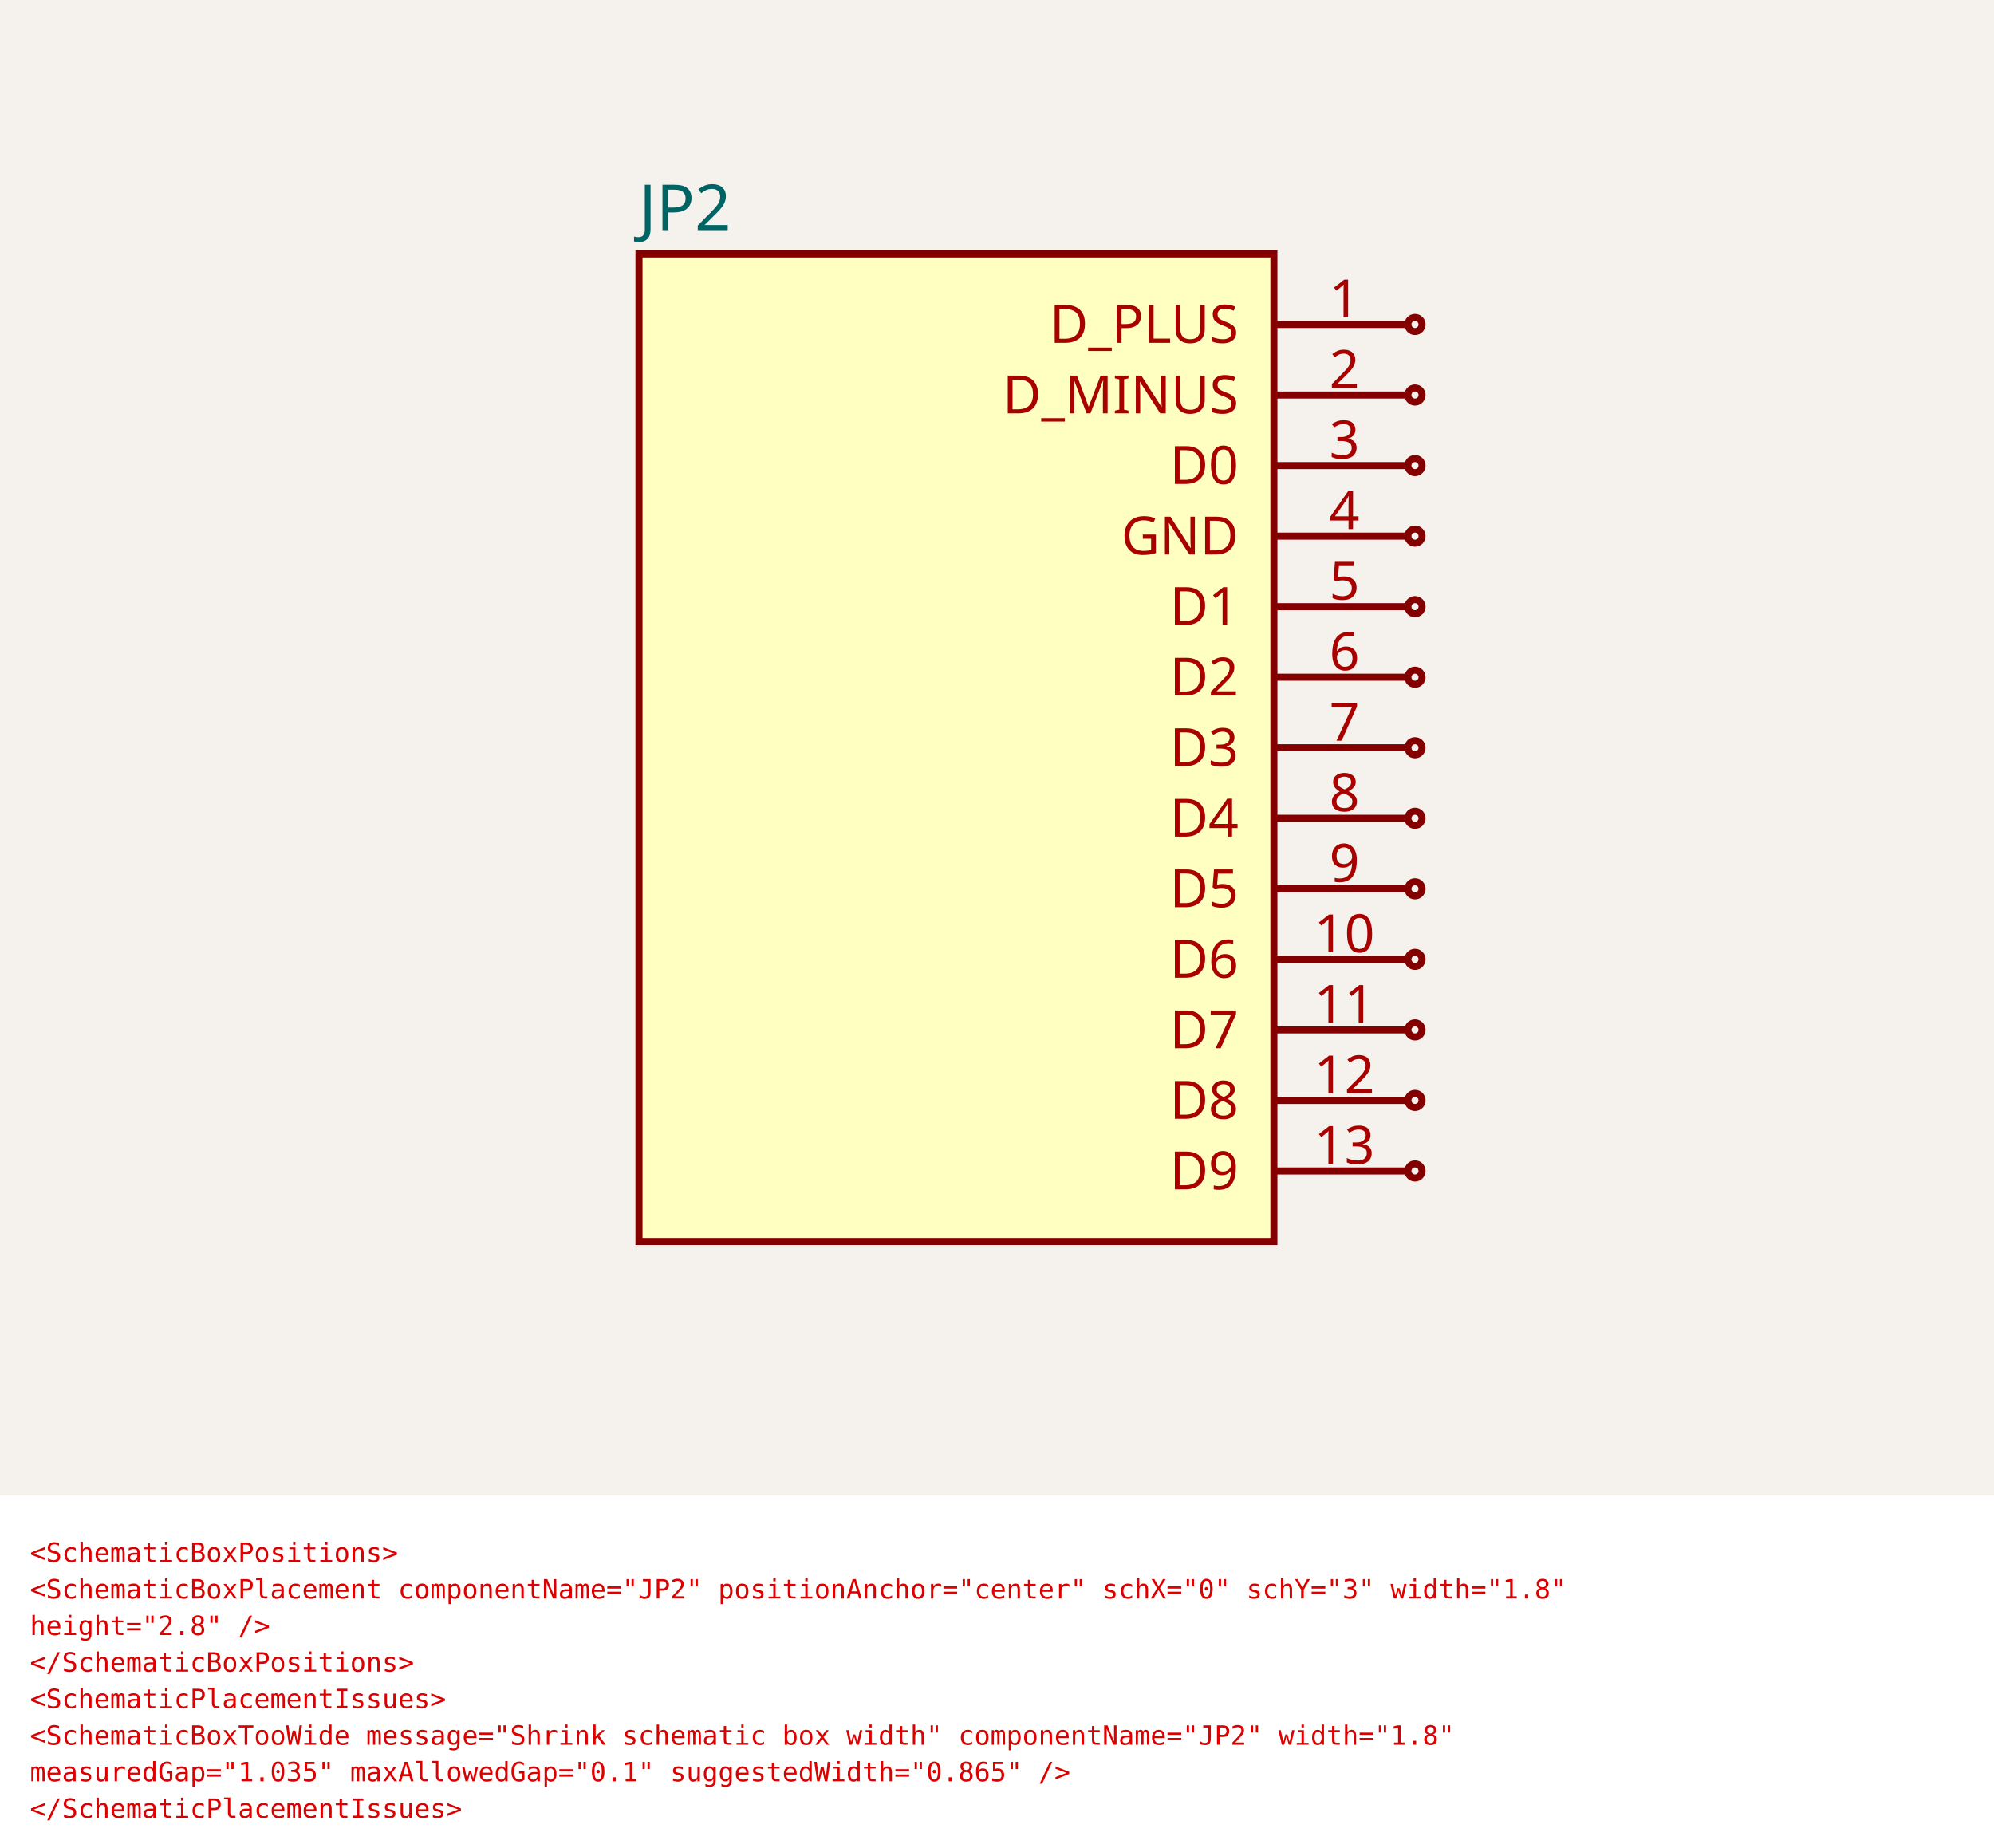
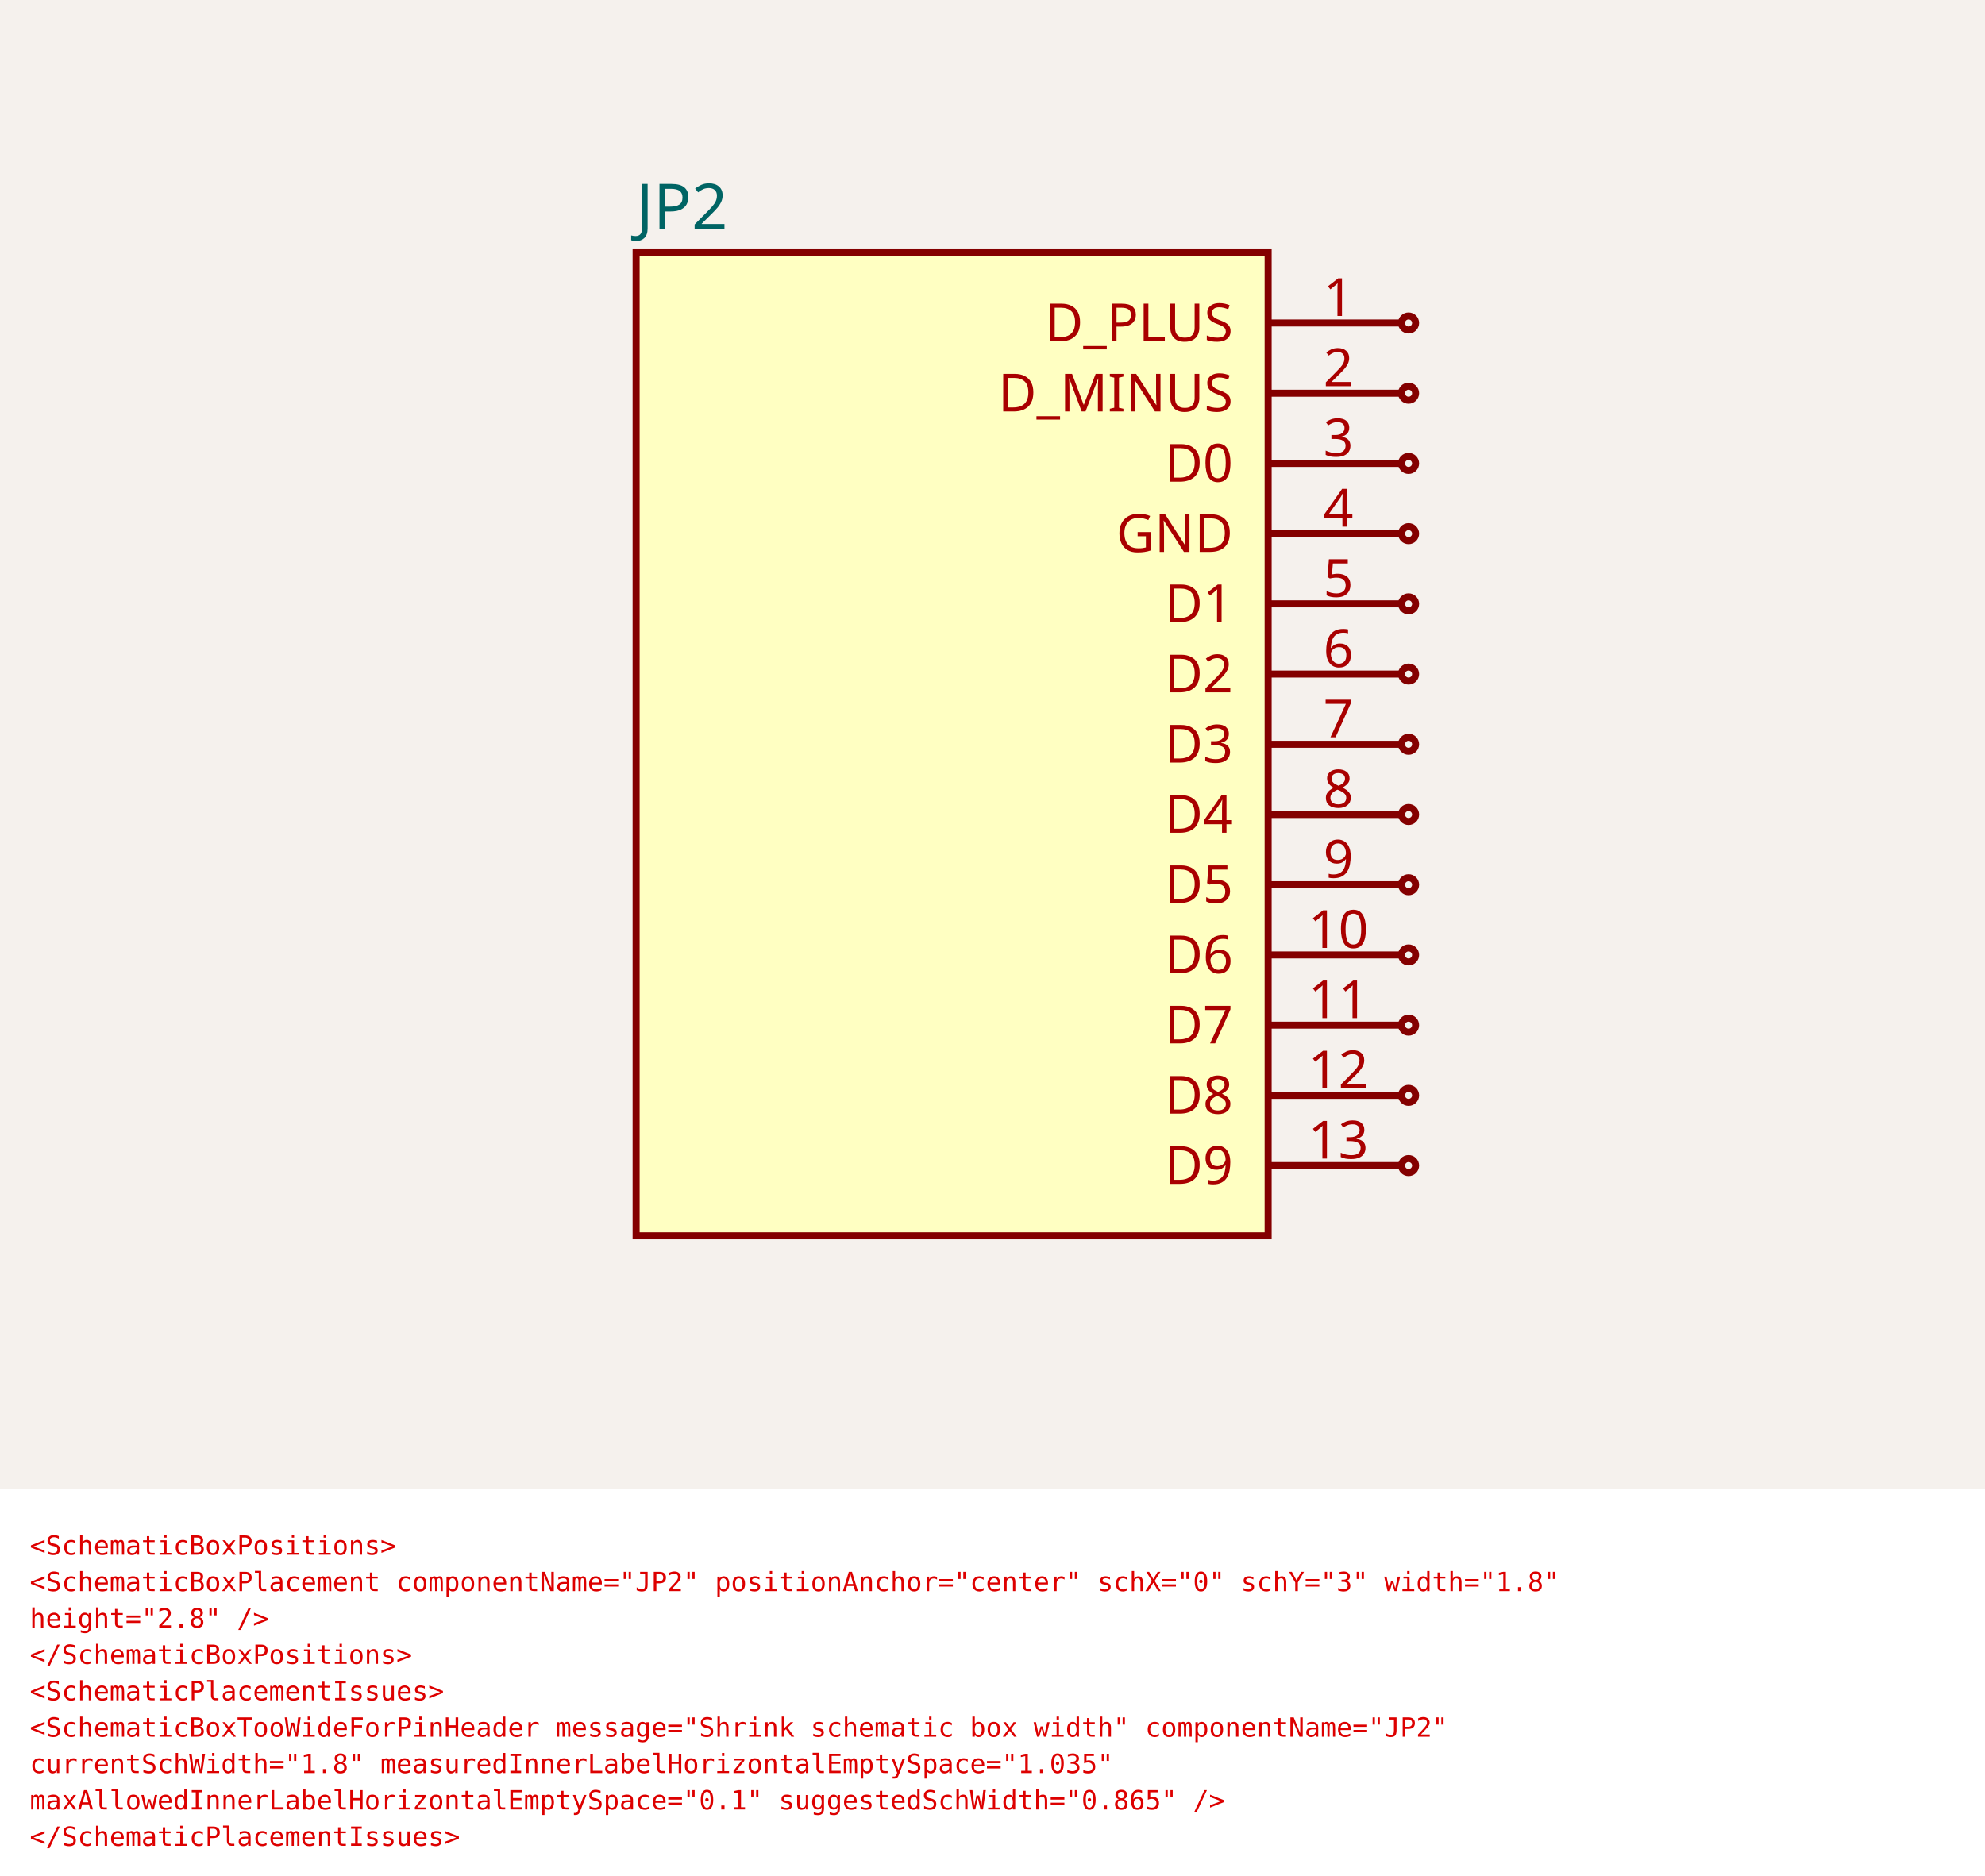
- <svg xmlns="http://www.w3.org/2000/svg" width="1200" height="1112" viewBox="0 0 1200 1112" role="img" aria-label="schematic analysis fixture">
+ <svg xmlns="http://www.w3.org/2000/svg" width="1200" height="1134" viewBox="0 0 1200 1134" role="img" aria-label="schematic analysis fixture">
  <g transform="translate(0, 0)">
    <style>
              .boundary { fill: rgb(245, 241, 237); }
              .schematic-boundary { fill: none; stroke: #fff; }
              .component { fill: none; stroke: rgb(132, 0, 0); }
              .chip { fill: rgb(255, 255, 194); stroke: rgb(132, 0, 0); }
              .component-pin { fill: none; stroke: rgb(132, 0, 0); }
              /* Basic per-trace hover fallback */
              .trace:hover {
                filter: invert(1);
              }
              .trace:hover .trace-crossing-outline {
                opacity: 0;
              }
              .trace:hover .trace-junction {
                filter: invert(1);
              }
              /* Net-hover highlighting: when a trace or its overlays are hovered,
                 invert color for all traces (base + overlays) sharing the same
                 subcircuit connectivity key. Also hide crossing outline during hover. */
              
              .text { font-family: sans-serif; fill: rgb(0, 150, 0); }
              .pin-number { fill: rgb(169, 0, 0); }
              .port-label { fill: rgb(0, 100, 100); }
              .component-name { fill: rgb(0, 100, 100); }
            </style>
    <rect class="boundary" x="0" y="0" width="1200" height="900" />
    <g data-circuit-json-type="schematic_component" data-schematic-component-id="schematic_component_0">
      <rect class="component chip" x="384.552" y="152.83" width="382.075" height="594.34" stroke-width="4.245px" fill="rgb(255, 255, 194)" stroke="rgb(132, 0, 0)" />
      <rect class="component-overlay" x="384.552" y="152.83" width="382.075" height="594.34" fill="transparent" />
      <text x="384.552" y="774.764" fill="#006464" text-anchor="start" dominant-baseline="middle" font-family="sans-serif" font-size="38.208px" transform="rotate(0, 384.5519, 774.7642)" />
      <text x="384.552" y="125.236" fill="#006464" text-anchor="start" dominant-baseline="middle" font-family="sans-serif" font-size="38.208px" transform="rotate(0, 384.5519, 125.2358)">JP2</text>
      <line class="component-pin" x1="766.627" y1="195.283" x2="847.288" y2="195.283" stroke-width="4.245px" />
      <g data-schematic-port-id="source_port_0">
        <circle class="component-pin" cx="851.533" cy="195.283" r="4.245" stroke-width="4.245px" />
        <rect x="847.288" y="191.038" width="8.491" height="8.491" opacity="0" />
      </g>
      <text class="pin-number" x="809.08" y="191.038" style="font-family: sans-serif;" fill="rgb(169, 0, 0)" text-anchor="middle" dominant-baseline="auto" font-size="31.84px" transform="">1</text>
      <text class="pin-number" x="745.401" y="195.283" style="font-family: sans-serif;" fill="rgb(169, 0, 0)" text-anchor="end" dominant-baseline="middle" font-size="31.84px" transform="">D_PLUS</text>
      <line class="component-pin" x1="766.627" y1="237.736" x2="847.288" y2="237.736" stroke-width="4.245px" />
      <g data-schematic-port-id="source_port_1">
        <circle class="component-pin" cx="851.533" cy="237.736" r="4.245" stroke-width="4.245px" />
        <rect x="847.288" y="233.491" width="8.491" height="8.491" opacity="0" />
      </g>
      <text class="pin-number" x="809.08" y="233.491" style="font-family: sans-serif;" fill="rgb(169, 0, 0)" text-anchor="middle" dominant-baseline="auto" font-size="31.84px" transform="">2</text>
      <text class="pin-number" x="745.401" y="237.736" style="font-family: sans-serif;" fill="rgb(169, 0, 0)" text-anchor="end" dominant-baseline="middle" font-size="31.84px" transform="">D_MINUS</text>
      <line class="component-pin" x1="766.627" y1="280.189" x2="847.288" y2="280.189" stroke-width="4.245px" />
      <g data-schematic-port-id="source_port_2">
        <circle class="component-pin" cx="851.533" cy="280.189" r="4.245" stroke-width="4.245px" />
        <rect x="847.288" y="275.943" width="8.491" height="8.491" opacity="0" />
      </g>
      <text class="pin-number" x="809.08" y="275.943" style="font-family: sans-serif;" fill="rgb(169, 0, 0)" text-anchor="middle" dominant-baseline="auto" font-size="31.84px" transform="">3</text>
      <text class="pin-number" x="745.401" y="280.189" style="font-family: sans-serif;" fill="rgb(169, 0, 0)" text-anchor="end" dominant-baseline="middle" font-size="31.84px" transform="">D0</text>
      <line class="component-pin" x1="766.627" y1="322.642" x2="847.288" y2="322.642" stroke-width="4.245px" />
      <g data-schematic-port-id="source_port_3">
        <circle class="component-pin" cx="851.533" cy="322.642" r="4.245" stroke-width="4.245px" />
        <rect x="847.288" y="318.396" width="8.491" height="8.491" opacity="0" />
      </g>
      <text class="pin-number" x="809.08" y="318.396" style="font-family: sans-serif;" fill="rgb(169, 0, 0)" text-anchor="middle" dominant-baseline="auto" font-size="31.84px" transform="">4</text>
      <text class="pin-number" x="745.401" y="322.642" style="font-family: sans-serif;" fill="rgb(169, 0, 0)" text-anchor="end" dominant-baseline="middle" font-size="31.84px" transform="">GND</text>
      <line class="component-pin" x1="766.627" y1="365.094" x2="847.288" y2="365.094" stroke-width="4.245px" />
      <g data-schematic-port-id="source_port_4">
        <circle class="component-pin" cx="851.533" cy="365.094" r="4.245" stroke-width="4.245px" />
        <rect x="847.288" y="360.849" width="8.491" height="8.491" opacity="0" />
      </g>
      <text class="pin-number" x="809.08" y="360.849" style="font-family: sans-serif;" fill="rgb(169, 0, 0)" text-anchor="middle" dominant-baseline="auto" font-size="31.84px" transform="">5</text>
      <text class="pin-number" x="745.401" y="365.094" style="font-family: sans-serif;" fill="rgb(169, 0, 0)" text-anchor="end" dominant-baseline="middle" font-size="31.84px" transform="">D1</text>
      <line class="component-pin" x1="766.627" y1="407.547" x2="847.288" y2="407.547" stroke-width="4.245px" />
      <g data-schematic-port-id="source_port_5">
        <circle class="component-pin" cx="851.533" cy="407.547" r="4.245" stroke-width="4.245px" />
        <rect x="847.288" y="403.302" width="8.491" height="8.491" opacity="0" />
      </g>
      <text class="pin-number" x="809.08" y="403.302" style="font-family: sans-serif;" fill="rgb(169, 0, 0)" text-anchor="middle" dominant-baseline="auto" font-size="31.84px" transform="">6</text>
      <text class="pin-number" x="745.401" y="407.547" style="font-family: sans-serif;" fill="rgb(169, 0, 0)" text-anchor="end" dominant-baseline="middle" font-size="31.84px" transform="">D2</text>
      <line class="component-pin" x1="766.627" y1="450" x2="847.288" y2="450" stroke-width="4.245px" />
      <g data-schematic-port-id="source_port_6">
        <circle class="component-pin" cx="851.533" cy="450" r="4.245" stroke-width="4.245px" />
        <rect x="847.288" y="445.755" width="8.491" height="8.491" opacity="0" />
      </g>
      <text class="pin-number" x="809.08" y="445.755" style="font-family: sans-serif;" fill="rgb(169, 0, 0)" text-anchor="middle" dominant-baseline="auto" font-size="31.84px" transform="">7</text>
      <text class="pin-number" x="745.401" y="450" style="font-family: sans-serif;" fill="rgb(169, 0, 0)" text-anchor="end" dominant-baseline="middle" font-size="31.84px" transform="">D3</text>
      <line class="component-pin" x1="766.627" y1="492.453" x2="847.288" y2="492.453" stroke-width="4.245px" />
      <g data-schematic-port-id="source_port_7">
        <circle class="component-pin" cx="851.533" cy="492.453" r="4.245" stroke-width="4.245px" />
        <rect x="847.288" y="488.208" width="8.491" height="8.491" opacity="0" />
      </g>
      <text class="pin-number" x="809.08" y="488.208" style="font-family: sans-serif;" fill="rgb(169, 0, 0)" text-anchor="middle" dominant-baseline="auto" font-size="31.84px" transform="">8</text>
      <text class="pin-number" x="745.401" y="492.453" style="font-family: sans-serif;" fill="rgb(169, 0, 0)" text-anchor="end" dominant-baseline="middle" font-size="31.84px" transform="">D4</text>
      <line class="component-pin" x1="766.627" y1="534.906" x2="847.288" y2="534.906" stroke-width="4.245px" />
      <g data-schematic-port-id="source_port_8">
        <circle class="component-pin" cx="851.533" cy="534.906" r="4.245" stroke-width="4.245px" />
        <rect x="847.288" y="530.66" width="8.491" height="8.491" opacity="0" />
      </g>
      <text class="pin-number" x="809.08" y="530.66" style="font-family: sans-serif;" fill="rgb(169, 0, 0)" text-anchor="middle" dominant-baseline="auto" font-size="31.84px" transform="">9</text>
      <text class="pin-number" x="745.401" y="534.906" style="font-family: sans-serif;" fill="rgb(169, 0, 0)" text-anchor="end" dominant-baseline="middle" font-size="31.84px" transform="">D5</text>
      <line class="component-pin" x1="766.627" y1="577.358" x2="847.288" y2="577.358" stroke-width="4.245px" />
      <g data-schematic-port-id="source_port_9">
        <circle class="component-pin" cx="851.533" cy="577.358" r="4.245" stroke-width="4.245px" />
        <rect x="847.288" y="573.113" width="8.491" height="8.491" opacity="0" />
      </g>
      <text class="pin-number" x="809.08" y="573.113" style="font-family: sans-serif;" fill="rgb(169, 0, 0)" text-anchor="middle" dominant-baseline="auto" font-size="31.84px" transform="">10</text>
      <text class="pin-number" x="745.401" y="577.358" style="font-family: sans-serif;" fill="rgb(169, 0, 0)" text-anchor="end" dominant-baseline="middle" font-size="31.84px" transform="">D6</text>
      <line class="component-pin" x1="766.627" y1="619.811" x2="847.288" y2="619.811" stroke-width="4.245px" />
      <g data-schematic-port-id="source_port_10">
        <circle class="component-pin" cx="851.533" cy="619.811" r="4.245" stroke-width="4.245px" />
        <rect x="847.288" y="615.566" width="8.491" height="8.491" opacity="0" />
      </g>
      <text class="pin-number" x="809.08" y="615.566" style="font-family: sans-serif;" fill="rgb(169, 0, 0)" text-anchor="middle" dominant-baseline="auto" font-size="31.84px" transform="">11</text>
      <text class="pin-number" x="745.401" y="619.811" style="font-family: sans-serif;" fill="rgb(169, 0, 0)" text-anchor="end" dominant-baseline="middle" font-size="31.84px" transform="">D7</text>
      <line class="component-pin" x1="766.627" y1="662.264" x2="847.288" y2="662.264" stroke-width="4.245px" />
      <g data-schematic-port-id="source_port_11">
        <circle class="component-pin" cx="851.533" cy="662.264" r="4.245" stroke-width="4.245px" />
        <rect x="847.288" y="658.019" width="8.491" height="8.491" opacity="0" />
      </g>
      <text class="pin-number" x="809.08" y="658.019" style="font-family: sans-serif;" fill="rgb(169, 0, 0)" text-anchor="middle" dominant-baseline="auto" font-size="31.84px" transform="">12</text>
      <text class="pin-number" x="745.401" y="662.264" style="font-family: sans-serif;" fill="rgb(169, 0, 0)" text-anchor="end" dominant-baseline="middle" font-size="31.84px" transform="">D8</text>
      <line class="component-pin" x1="766.627" y1="704.717" x2="847.288" y2="704.717" stroke-width="4.245px" />
      <g data-schematic-port-id="source_port_12">
        <circle class="component-pin" cx="851.533" cy="704.717" r="4.245" stroke-width="4.245px" />
        <rect x="847.288" y="700.472" width="8.491" height="8.491" opacity="0" />
      </g>
      <text class="pin-number" x="809.08" y="700.472" style="font-family: sans-serif;" fill="rgb(169, 0, 0)" text-anchor="middle" dominant-baseline="auto" font-size="31.84px" transform="">13</text>
      <text class="pin-number" x="745.401" y="704.717" style="font-family: sans-serif;" fill="rgb(169, 0, 0)" text-anchor="end" dominant-baseline="middle" font-size="31.84px" transform="">D9</text>
    </g>
    <g class="schematic-port-hover" data-schematic-port-id="source_port_0">
      <circle cx="851.533" cy="195.283" r="8.491" fill="red" opacity="0" />
    </g>
    <g class="schematic-port-hover" data-schematic-port-id="source_port_1">
      <circle cx="851.533" cy="237.736" r="8.491" fill="red" opacity="0" />
    </g>
    <g class="schematic-port-hover" data-schematic-port-id="source_port_2">
      <circle cx="851.533" cy="280.189" r="8.491" fill="red" opacity="0" />
    </g>
    <g class="schematic-port-hover" data-schematic-port-id="source_port_3">
      <circle cx="851.533" cy="322.642" r="8.491" fill="red" opacity="0" />
    </g>
    <g class="schematic-port-hover" data-schematic-port-id="source_port_4">
      <circle cx="851.533" cy="365.094" r="8.491" fill="red" opacity="0" />
    </g>
    <g class="schematic-port-hover" data-schematic-port-id="source_port_5">
      <circle cx="851.533" cy="407.547" r="8.491" fill="red" opacity="0" />
    </g>
    <g class="schematic-port-hover" data-schematic-port-id="source_port_6">
      <circle cx="851.533" cy="450" r="8.491" fill="red" opacity="0" />
    </g>
    <g class="schematic-port-hover" data-schematic-port-id="source_port_7">
      <circle cx="851.533" cy="492.453" r="8.491" fill="red" opacity="0" />
    </g>
    <g class="schematic-port-hover" data-schematic-port-id="source_port_8">
      <circle cx="851.533" cy="534.906" r="8.491" fill="red" opacity="0" />
    </g>
    <g class="schematic-port-hover" data-schematic-port-id="source_port_9">
      <circle cx="851.533" cy="577.358" r="8.491" fill="red" opacity="0" />
    </g>
    <g class="schematic-port-hover" data-schematic-port-id="source_port_10">
      <circle cx="851.533" cy="619.811" r="8.491" fill="red" opacity="0" />
    </g>
    <g class="schematic-port-hover" data-schematic-port-id="source_port_11">
      <circle cx="851.533" cy="662.264" r="8.491" fill="red" opacity="0" />
    </g>
    <g class="schematic-port-hover" data-schematic-port-id="source_port_12">
      <circle cx="851.533" cy="704.717" r="8.491" fill="red" opacity="0" />
    </g>
  </g>
  <g transform="translate(0, 900) scale(1, 1) translate(0, 0)">
    <rect width="100%" height="100%" fill="#fff" />
    <text x="18" y="40" fill="#d00" font-family="Menlo, Consolas, monospace" font-size="16">
      <tspan x="18" dy="0">&lt;SchematicBoxPositions&gt;</tspan>
      <tspan x="18" dy="22">&lt;SchematicBoxPlacement componentName="JP2" positionAnchor="center" schX="0" schY="3" width="1.8"</tspan>
      <tspan x="18" dy="22">  height="2.8" /&gt;</tspan>
      <tspan x="18" dy="22">&lt;/SchematicBoxPositions&gt;</tspan>
      <tspan x="18" dy="22">&lt;SchematicPlacementIssues&gt;</tspan>
-       <tspan x="18" dy="22">&lt;SchematicBoxTooWide message="Shrink schematic box width" componentName="JP2" width="1.8"</tspan>
-       <tspan x="18" dy="22">  measuredGap="1.035" maxAllowedGap="0.1" suggestedWidth="0.865" /&gt;</tspan>
+       <tspan x="18" dy="22">&lt;SchematicBoxTooWideForPinHeader message="Shrink schematic box width" componentName="JP2"</tspan>
+       <tspan x="18" dy="22">  currentSchWidth="1.8" measuredInnerLabelHorizontalEmptySpace="1.035"</tspan>
+       <tspan x="18" dy="22">  maxAllowedInnerLabelHorizontalEmptySpace="0.1" suggestedSchWidth="0.865" /&gt;</tspan>
      <tspan x="18" dy="22">&lt;/SchematicPlacementIssues&gt;</tspan>
    </text>
  </g>
</svg>
